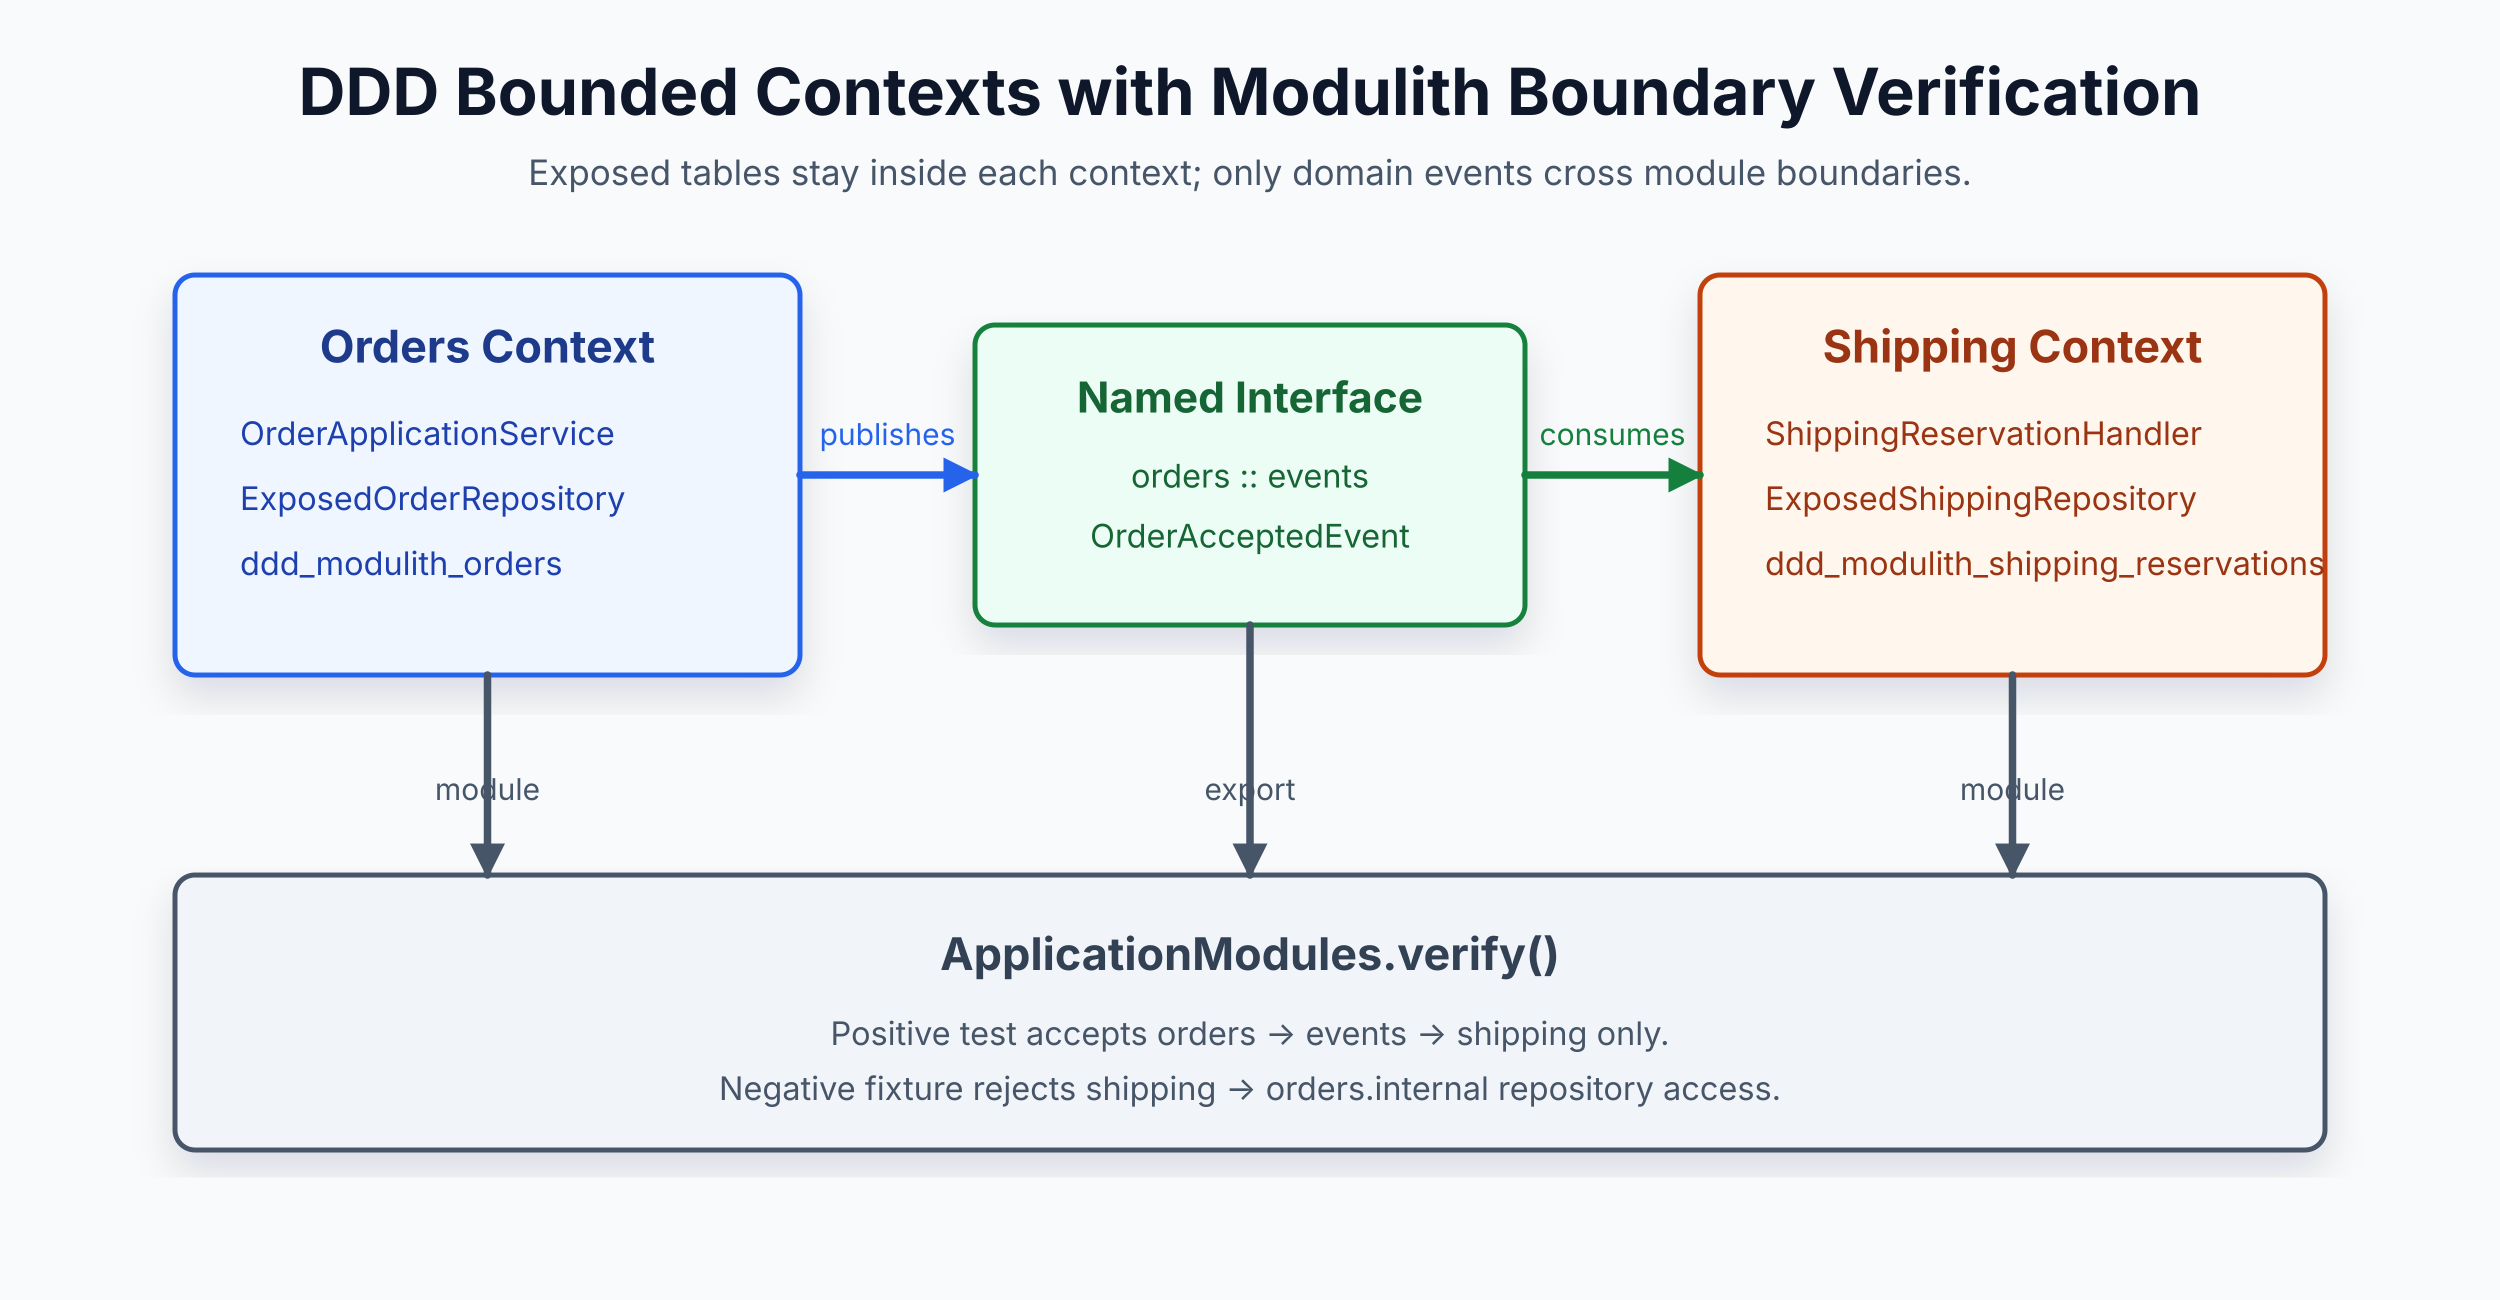
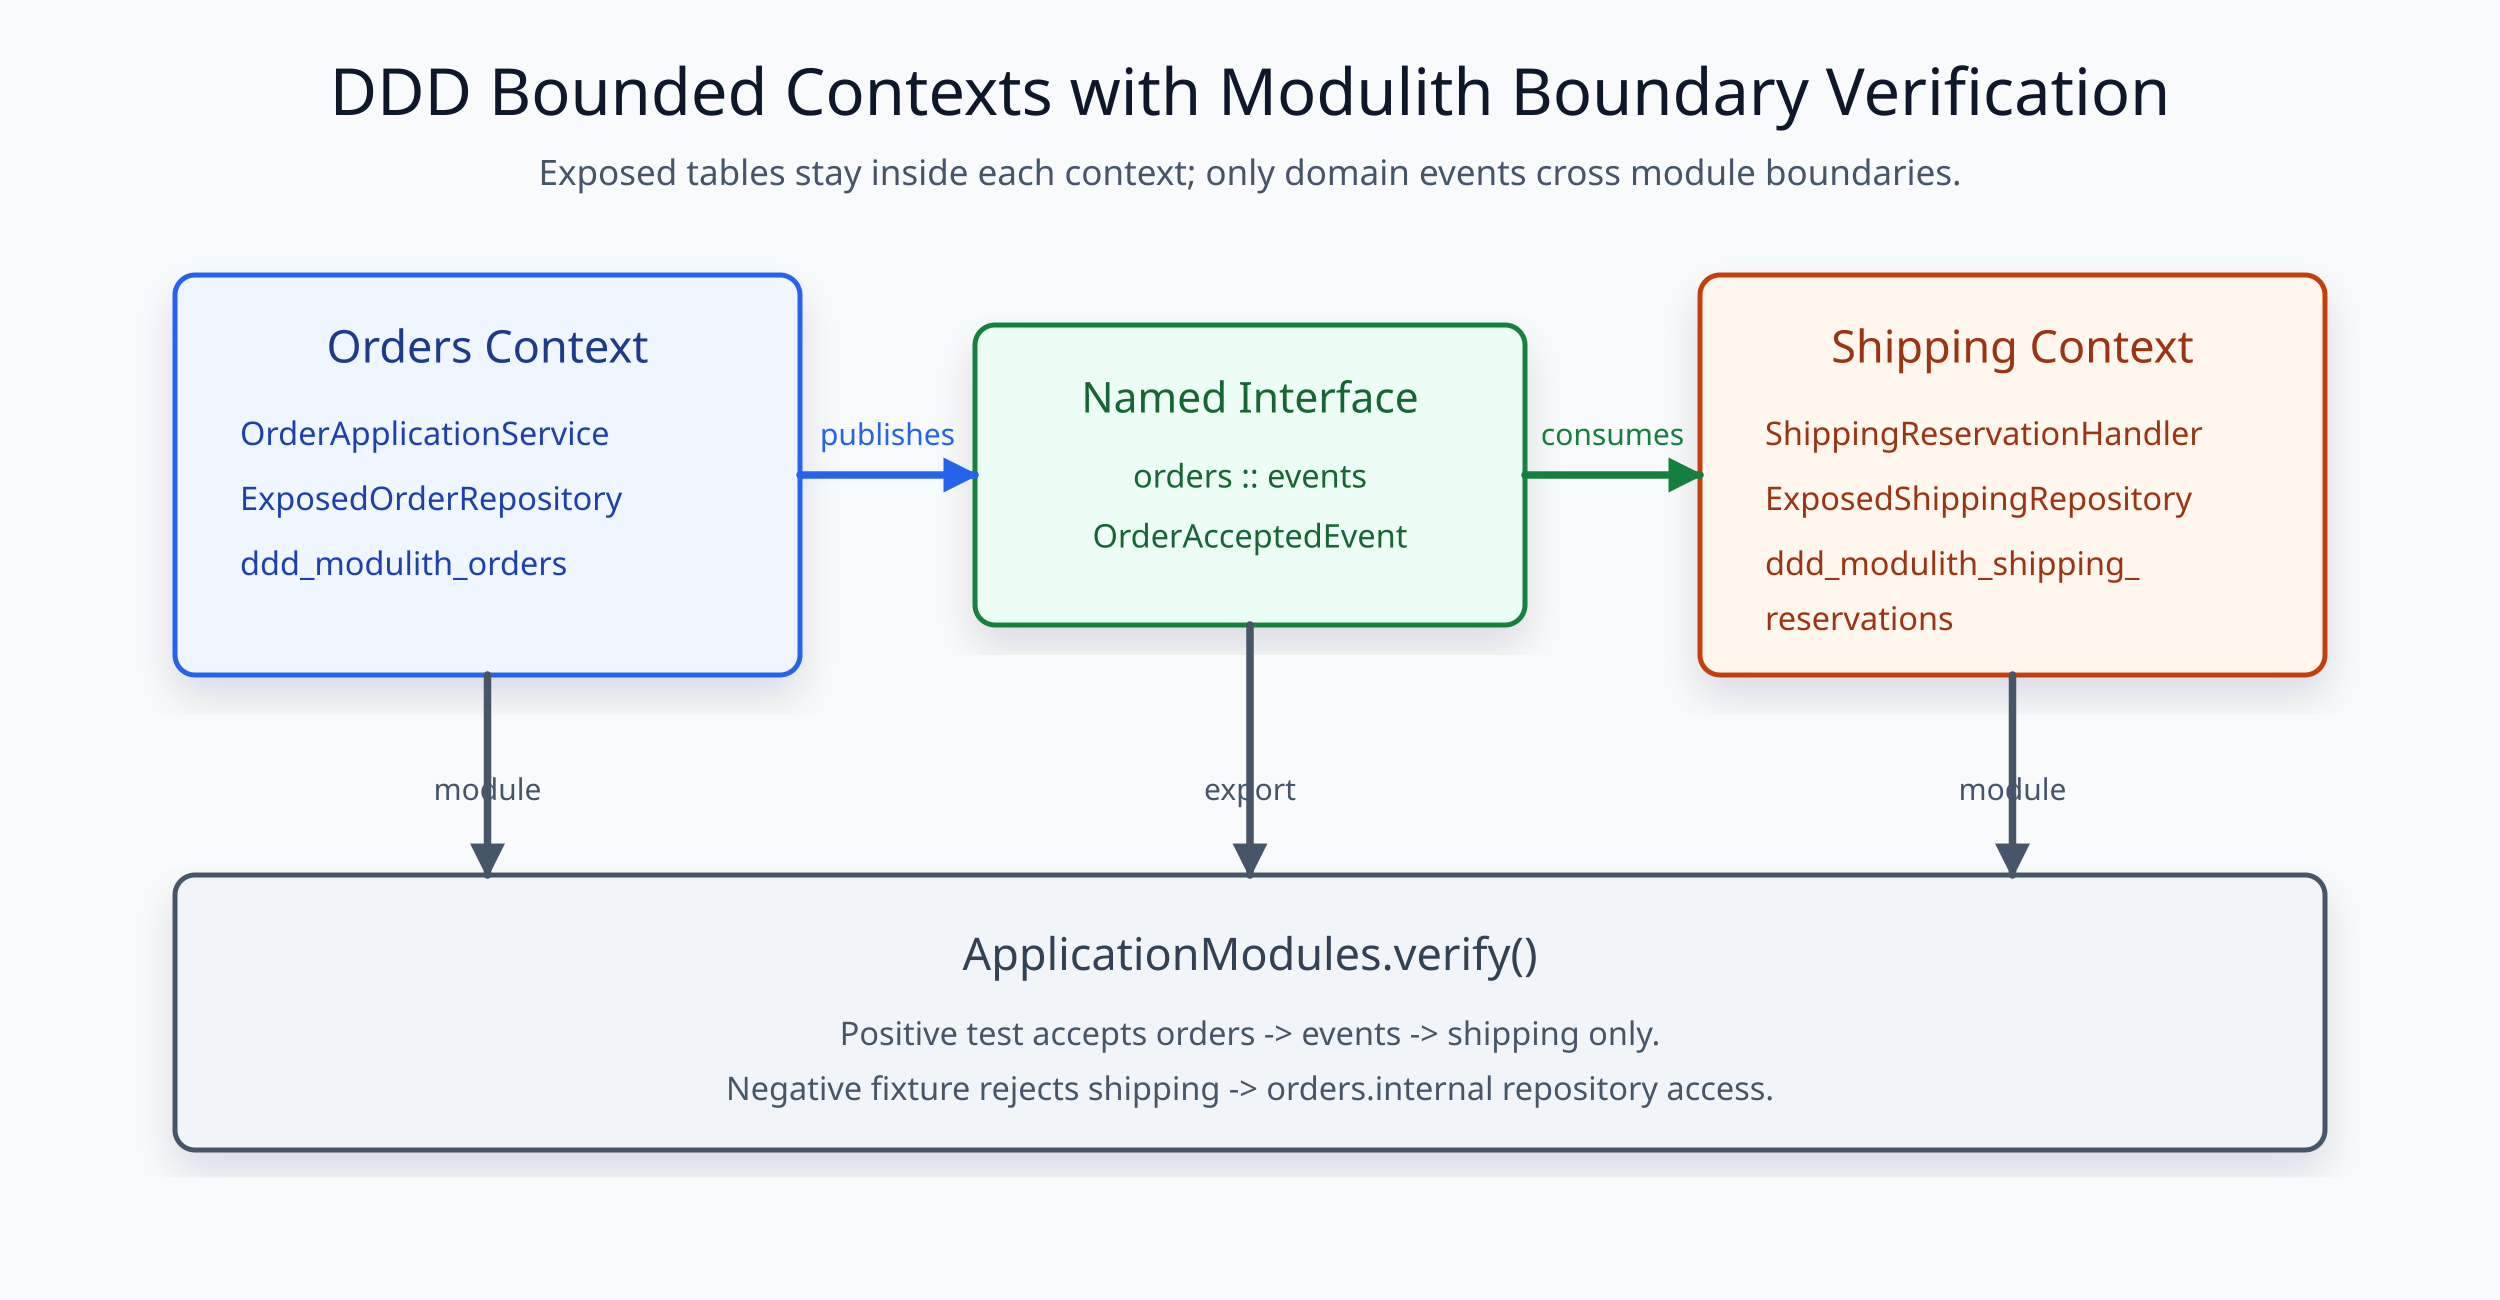
<svg xmlns="http://www.w3.org/2000/svg" width="1000" height="520" viewBox="0 0 1000 520" role="img" aria-labelledby="title desc">
  <defs>
    <marker id="arrow-blue" viewBox="0 0 10 10" refX="9" refY="5" markerWidth="14" markerHeight="14" markerUnits="userSpaceOnUse" orient="auto-start-reverse">
      <path d="M 0 0 L 10 5 L 0 10 Z" fill="#2563eb" stroke="#2563eb" stroke-width="0" stroke-dasharray="none" style="stroke-dasharray:none!important" />
    </marker>
    <marker id="arrow-green" viewBox="0 0 10 10" refX="9" refY="5" markerWidth="14" markerHeight="14" markerUnits="userSpaceOnUse" orient="auto-start-reverse">
      <path d="M 0 0 L 10 5 L 0 10 Z" fill="#15803d" stroke="#15803d" stroke-width="0" stroke-dasharray="none" style="stroke-dasharray:none!important" />
    </marker>
    <marker id="arrow-slate" viewBox="0 0 10 10" refX="9" refY="5" markerWidth="14" markerHeight="14" markerUnits="userSpaceOnUse" orient="auto-start-reverse">
      <path d="M 0 0 L 10 5 L 0 10 Z" fill="#475569" stroke="#475569" stroke-width="0" stroke-dasharray="none" style="stroke-dasharray:none!important" />
    </marker>
    <filter id="shadow" x="-10%" y="-10%" width="120%" height="120%">
      <feDropShadow dx="0" dy="8" stdDeviation="8" flood-color="#0f172a" flood-opacity="0.12" />
    </filter>
  </defs>
  <rect x="0" y="0" width="1000" height="520" fill="#f8fafc" />
-   <text x="500" y="46" text-anchor="middle" font-family="Inter, Arial, sans-serif" font-size="26" font-weight="700" fill="#0f172a">DDD Bounded Contexts with Modulith Boundary Verification</text>
-   <text x="500" y="74" text-anchor="middle" font-family="Inter, Arial, sans-serif" font-size="14" fill="#475569">Exposed tables stay inside each context; only domain events cross module boundaries.</text>
+   <text x="500" y="46" text-anchor="middle" font-family="Architects Daughter" font-size="26" font-weight="400" fill="#0f172a">DDD Bounded Contexts with Modulith Boundary Verification</text>
+   <text x="500" y="74" text-anchor="middle" font-family="Comic Mono" font-size="14" fill="#475569">Exposed tables stay inside each context; only domain events cross module boundaries.</text>
  <rect class="card" x="70" y="110" width="250" height="160" rx="8" fill="#eff6ff" stroke="#2563eb" stroke-width="2" filter="url(#shadow)" />
-   <text x="195" y="145" text-anchor="middle" font-family="Inter, Arial, sans-serif" font-size="18" font-weight="700" fill="#1e3a8a">Orders Context</text>
-   <text x="96" y="178" font-family="Inter, Arial, sans-serif" font-size="13" fill="#1e40af">OrderApplicationService</text>
-   <text x="96" y="204" font-family="Inter, Arial, sans-serif" font-size="13" fill="#1e40af">ExposedOrderRepository</text>
-   <text x="96" y="230" font-family="Inter, Arial, sans-serif" font-size="13" fill="#1e40af">ddd_modulith_orders</text>
+   <text x="195" y="145" text-anchor="middle" font-family="Architects Daughter" font-size="18" font-weight="400" fill="#1e3a8a">Orders Context</text>
+   <text x="96" y="178" font-family="Comic Mono" font-size="13" fill="#1e40af">OrderApplicationService</text>
+   <text x="96" y="204" font-family="Comic Mono" font-size="13" fill="#1e40af">ExposedOrderRepository</text>
+   <text x="96" y="230" font-family="Comic Mono" font-size="13" fill="#1e40af">ddd_modulith_orders</text>
  <rect class="card" x="390" y="130" width="220" height="120" rx="8" fill="#ecfdf5" stroke="#15803d" stroke-width="2" filter="url(#shadow)" />
-   <text x="500" y="165" text-anchor="middle" font-family="Inter, Arial, sans-serif" font-size="17" font-weight="700" fill="#166534">Named Interface</text>
-   <text x="500" y="195" text-anchor="middle" font-family="Inter, Arial, sans-serif" font-size="13" fill="#166534">orders :: events</text>
-   <text x="500" y="219" text-anchor="middle" font-family="Inter, Arial, sans-serif" font-size="13" fill="#166534">OrderAcceptedEvent</text>
+   <text x="500" y="165" text-anchor="middle" font-family="Architects Daughter" font-size="17" font-weight="400" fill="#166534">Named Interface</text>
+   <text x="500" y="195" text-anchor="middle" font-family="Comic Mono" font-size="13" fill="#166534">orders :: events</text>
+   <text x="500" y="219" text-anchor="middle" font-family="Comic Mono" font-size="13" fill="#166534">OrderAcceptedEvent</text>
  <rect class="card" x="680" y="110" width="250" height="160" rx="8" fill="#fff7ed" stroke="#c2410c" stroke-width="2" filter="url(#shadow)" />
-   <text x="805" y="145" text-anchor="middle" font-family="Inter, Arial, sans-serif" font-size="18" font-weight="700" fill="#9a3412">Shipping Context</text>
-   <text x="706" y="178" font-family="Inter, Arial, sans-serif" font-size="13" fill="#9a3412">ShippingReservationHandler</text>
-   <text x="706" y="204" font-family="Inter, Arial, sans-serif" font-size="13" fill="#9a3412">ExposedShippingRepository</text>
-   <text x="706" y="230" font-family="Inter, Arial, sans-serif" font-size="13" fill="#9a3412">ddd_modulith_shipping_reservations</text>
+   <text x="805" y="145" text-anchor="middle" font-family="Architects Daughter" font-size="18" font-weight="400" fill="#9a3412">Shipping Context</text>
+   <text x="706" y="178" font-family="Comic Mono" font-size="13" fill="#9a3412">ShippingReservationHandler</text>
+   <text x="706" y="204" font-family="Comic Mono" font-size="13" fill="#9a3412">ExposedShippingRepository</text>
+   <text x="706" y="230" font-family="Comic Mono" font-size="13" fill="#9a3412">ddd_modulith_shipping_</text>
+   <text x="706" y="252" font-family="Comic Mono" font-size="13" fill="#9a3412">reservations</text>
  <rect class="card" x="70" y="350" width="860" height="110" rx="8" fill="#f1f5f9" stroke="#475569" stroke-width="2" filter="url(#shadow)" />
-   <text x="500" y="388" text-anchor="middle" font-family="Inter, Arial, sans-serif" font-size="18" font-weight="700" fill="#334155">ApplicationModules.verify()</text>
-   <text x="500" y="418" text-anchor="middle" font-family="Inter, Arial, sans-serif" font-size="13" fill="#475569">Positive test accepts orders -&gt; events -&gt; shipping only.</text>
-   <text x="500" y="440" text-anchor="middle" font-family="Inter, Arial, sans-serif" font-size="13" fill="#475569">Negative fixture rejects shipping -&gt; orders.internal repository access.</text>
+   <text x="500" y="388" text-anchor="middle" font-family="Architects Daughter" font-size="18" font-weight="400" fill="#334155">ApplicationModules.verify()</text>
+   <text x="500" y="418" text-anchor="middle" font-family="Comic Mono" font-size="13" fill="#475569">Positive test accepts orders -&gt; events -&gt; shipping only.</text>
+   <text x="500" y="440" text-anchor="middle" font-family="Comic Mono" font-size="13" fill="#475569">Negative fixture rejects shipping -&gt; orders.internal repository access.</text>
  <path class="connector" d="M 320 190 L 390 190" fill="none" stroke="#2563eb" stroke-width="3" stroke-linecap="round" marker-end="url(#arrow-blue)" />
  <path class="connector" d="M 610 190 L 680 190" fill="none" stroke="#15803d" stroke-width="3" stroke-linecap="round" marker-end="url(#arrow-green)" />
  <path class="connector" d="M 195 270 L 195 350" fill="none" stroke="#475569" stroke-width="3" stroke-linecap="round" marker-end="url(#arrow-slate)" />
  <path class="connector" d="M 500 250 L 500 350" fill="none" stroke="#475569" stroke-width="3" stroke-linecap="round" marker-end="url(#arrow-slate)" />
  <path class="connector" d="M 805 270 L 805 350" fill="none" stroke="#475569" stroke-width="3" stroke-linecap="round" marker-end="url(#arrow-slate)" />
-   <text x="355" y="178" text-anchor="middle" font-family="Inter, Arial, sans-serif" font-size="12" fill="#2563eb">publishes</text>
-   <text x="645" y="178" text-anchor="middle" font-family="Inter, Arial, sans-serif" font-size="12" fill="#15803d">consumes</text>
-   <text x="195" y="320" text-anchor="middle" font-family="Inter, Arial, sans-serif" font-size="12" fill="#475569">module</text>
-   <text x="500" y="320" text-anchor="middle" font-family="Inter, Arial, sans-serif" font-size="12" fill="#475569">export</text>
-   <text x="805" y="320" text-anchor="middle" font-family="Inter, Arial, sans-serif" font-size="12" fill="#475569">module</text>
+   <text x="355" y="178" text-anchor="middle" font-family="Comic Mono" font-size="12" fill="#2563eb">publishes</text>
+   <text x="645" y="178" text-anchor="middle" font-family="Comic Mono" font-size="12" fill="#15803d">consumes</text>
+   <text x="195" y="320" text-anchor="middle" font-family="Comic Mono" font-size="12" fill="#475569">module</text>
+   <text x="500" y="320" text-anchor="middle" font-family="Comic Mono" font-size="12" fill="#475569">export</text>
+   <text x="805" y="320" text-anchor="middle" font-family="Comic Mono" font-size="12" fill="#475569">module</text>
</svg>
